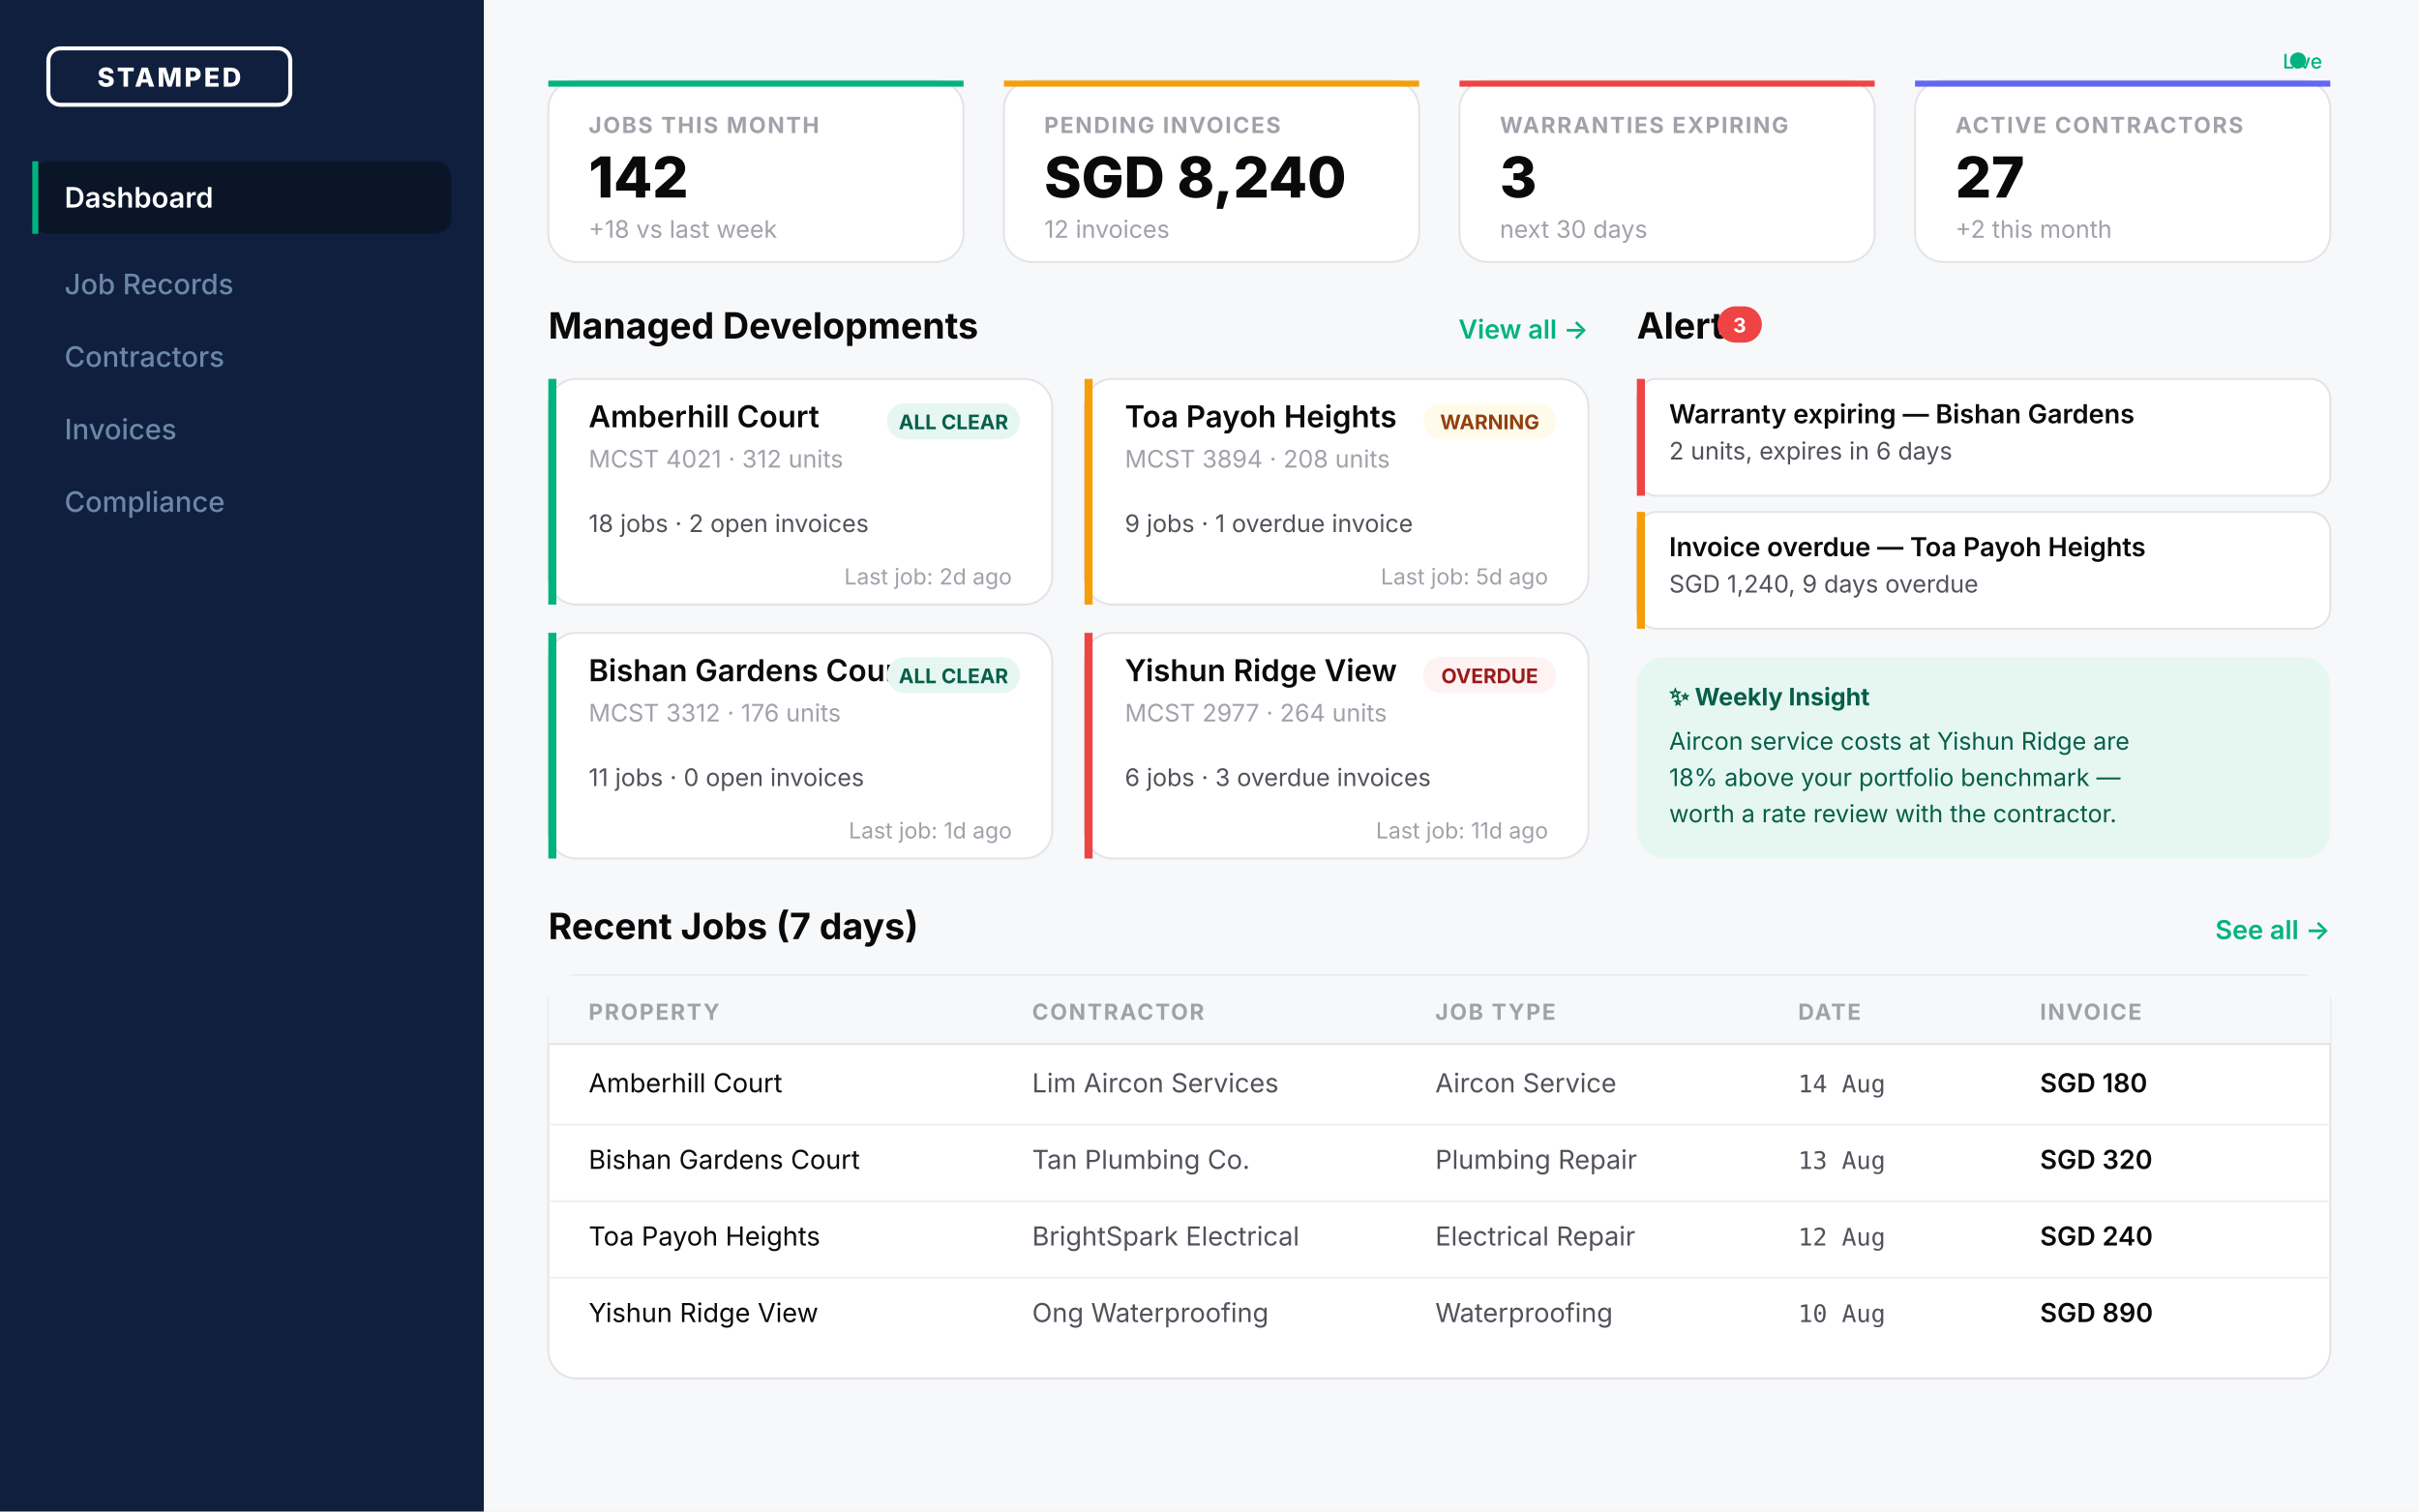
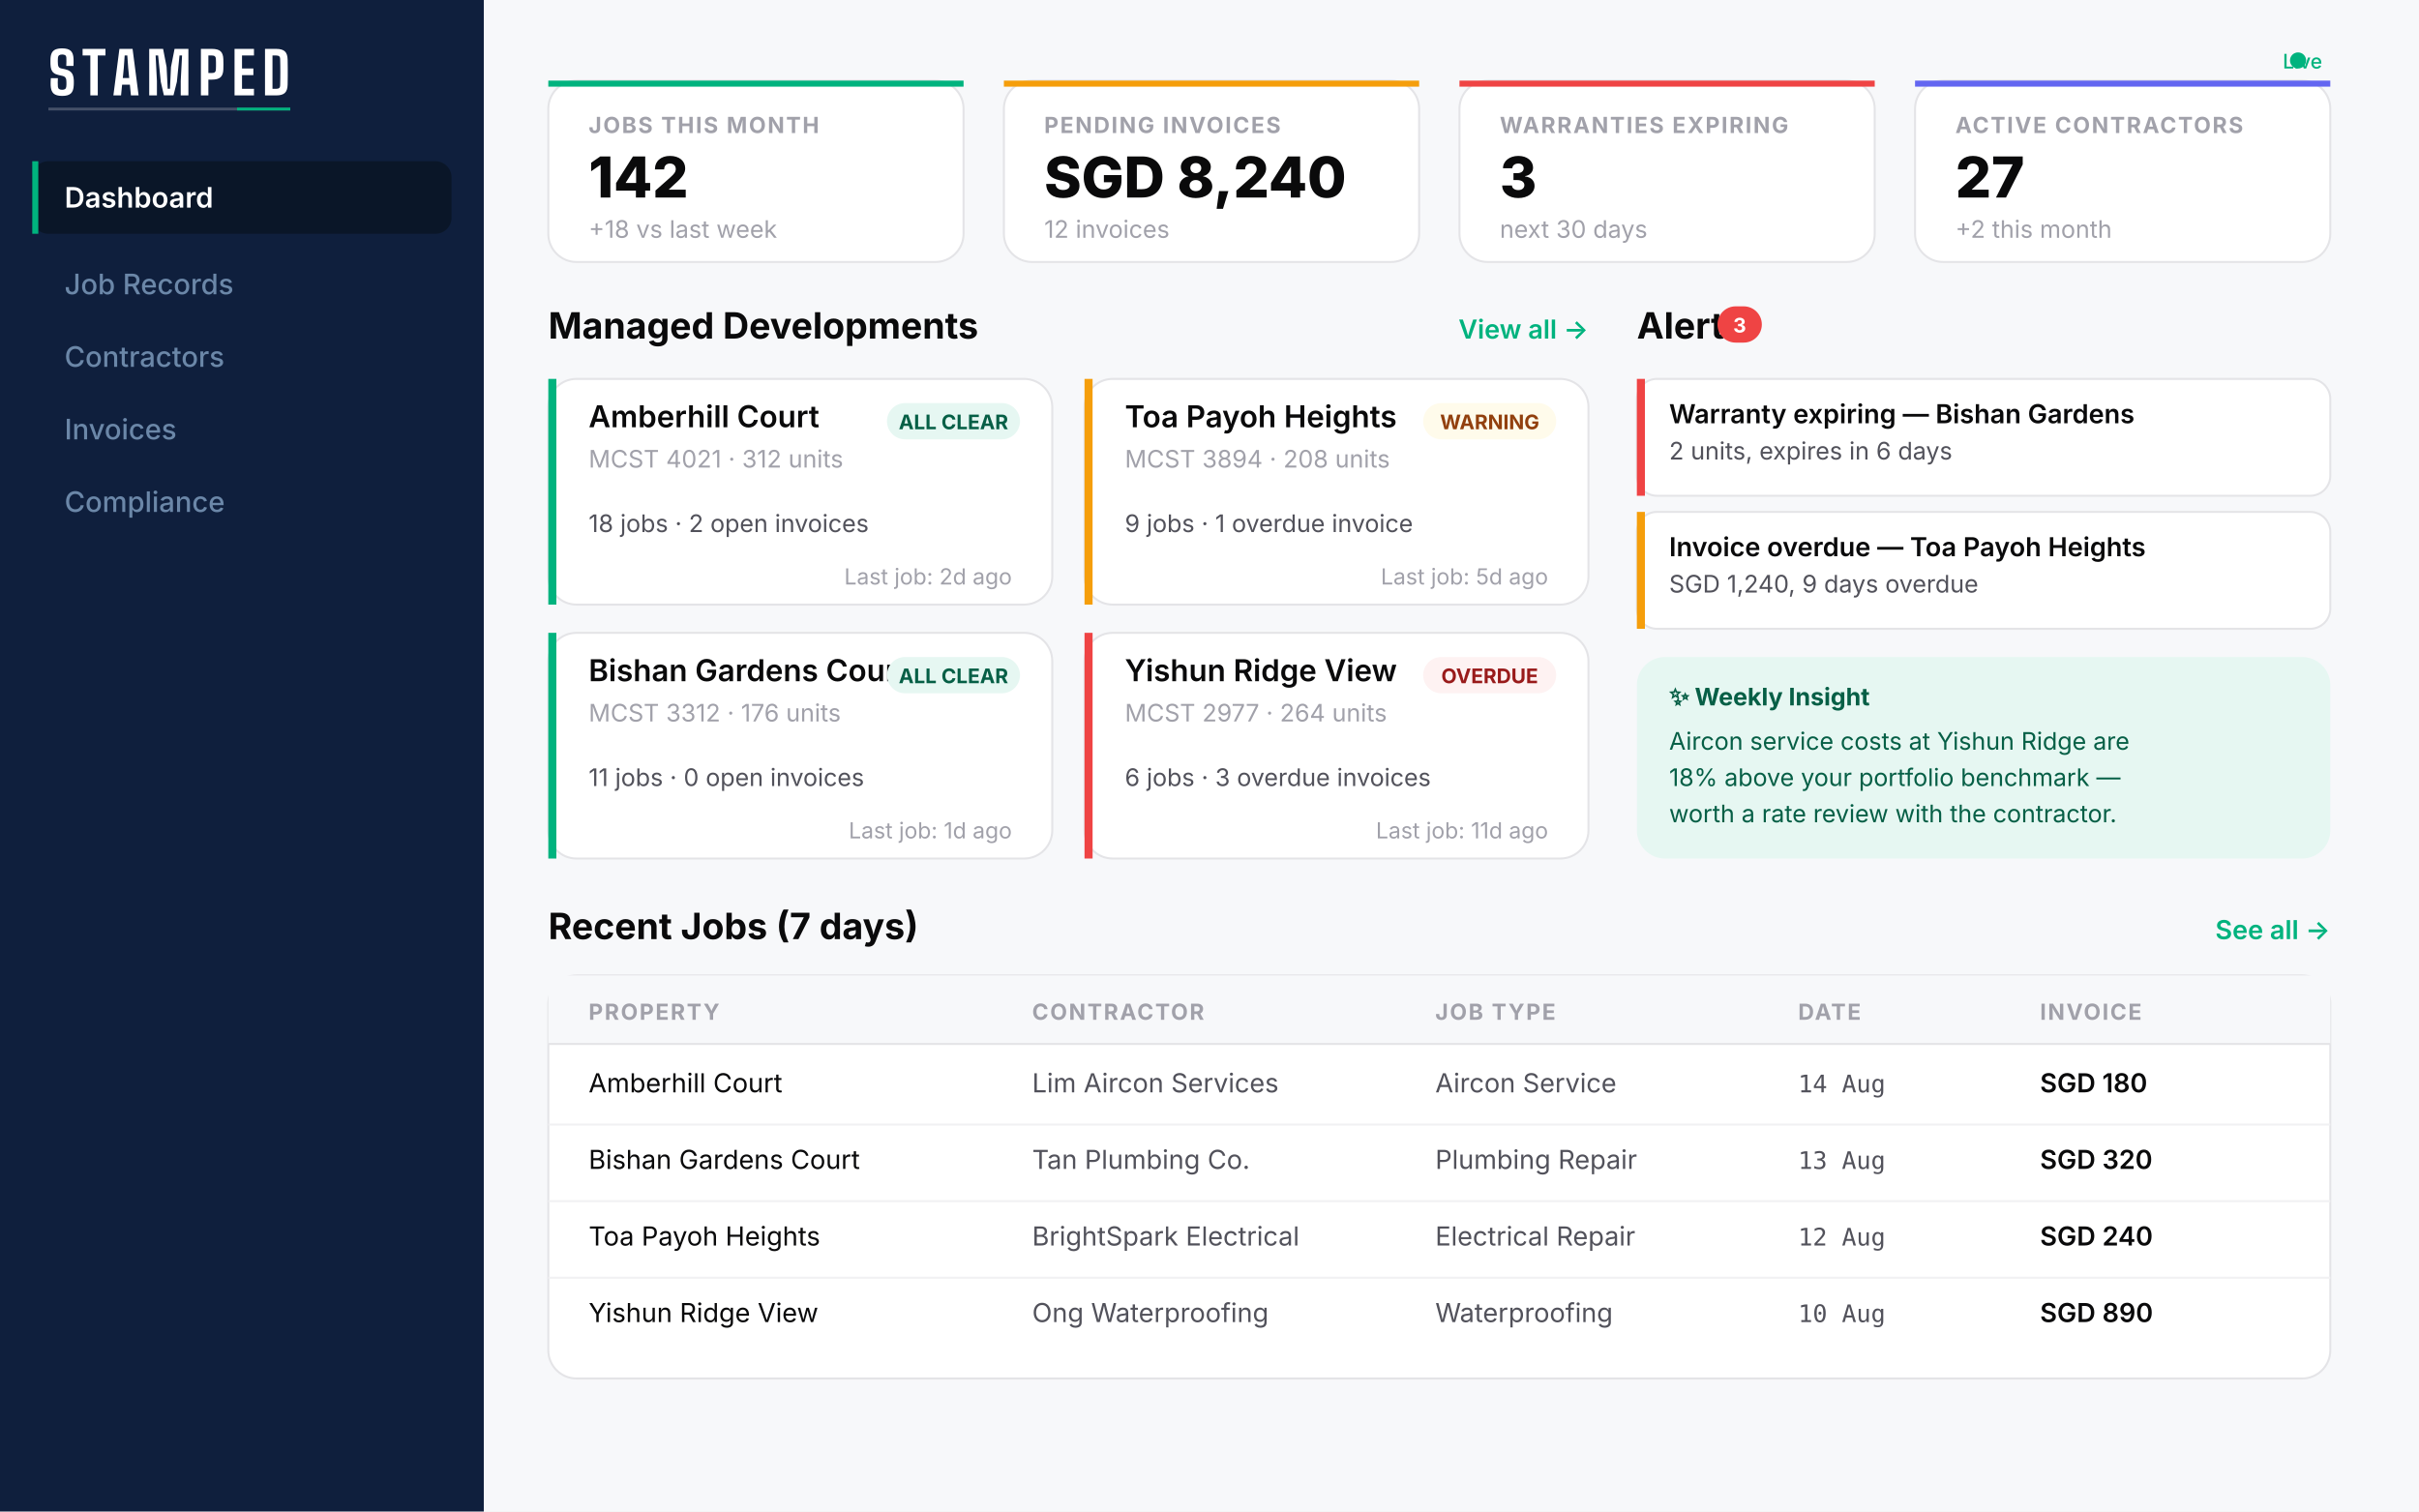
<svg xmlns="http://www.w3.org/2000/svg" width="1200" height="750" viewBox="0 0 1200 750" font-family="Inter, -apple-system, sans-serif">
  <rect x="0" y="0" width="1200" height="750" fill="#F7F8FA" />
  <rect x="0" y="0" width="240" height="750" fill="#0F1F3D" />
-   <rect x="24" y="24" width="120" height="28" rx="6" fill="none" stroke="#FFFFFF" stroke-width="2" />
-   <text x="84" y="43" font-size="13" font-weight="800" letter-spacing="1.2" fill="#FFFFFF" text-anchor="middle">STAMPED</text>
+   <g transform="translate(24,24) scale(0.23336)">
+     <path d="M29.357 101.112Q16.625 101.112 10.97 95.921Q5.315 90.729 4.821 78.616Q4.759 76.205 4.759 73.609Q4.759 71.014 4.883 68.418Q5.006 65.822 5.253 63.288H20.21Q19.963 68.109 19.932 72.713Q19.901 77.318 20.21 81.397Q20.519 84.796 22.744 86.434Q24.969 88.072 29.295 88.072Q33.436 88.072 35.569 86.434Q37.701 84.796 38.072 81.397Q38.319 79.11 38.381 76.731Q38.443 74.351 38.35 71.972Q38.257 69.592 38.072 67.305Q37.824 64.03 35.939 61.774Q34.054 59.518 30.717 58.714L20.766 56.428Q14.71 55.006 11.218 52.101Q7.726 49.197 6.18 44.685Q4.635 40.173 4.45 33.993Q4.388 30.902 4.388 28.09Q4.388 25.278 4.45 22.373Q4.759 14.339 7.386 9.425Q10.012 4.512 15.358 2.256Q20.705 0.0 29.295 0.0Q41.842 0.0 47.466 5.161Q53.09 10.321 53.523 22.373Q53.646 25.402 53.585 29.481Q53.523 33.56 53.337 37.33H38.072Q38.257 32.695 38.319 28.307Q38.381 23.918 38.195 19.592Q38.072 16.255 35.847 14.648Q33.622 13.041 29.295 13.041Q25.093 13.041 22.899 14.648Q20.705 16.255 20.334 19.592Q20.025 23.239 20.025 26.792Q20.025 30.346 20.334 33.993Q20.581 37.33 22.002 39.555Q23.424 41.78 26.638 42.46L35.538 44.376Q42.089 45.859 46.075 48.857Q50.062 51.854 51.916 56.459Q53.77 61.063 54.017 67.305Q54.079 69.098 54.079 71.044Q54.079 72.991 54.048 74.907Q54.017 76.823 53.894 78.616Q53.399 90.729 47.713 95.921Q42.027 101.112 29.357 101.112Z M89.184 100.0V15.142H72.744V1.112H121.384V15.142H105.006V100.0Z M138.195 100.0 150.989 1.112H178.986L191.78 100.0H175.464L173.239 77.132H156.737L154.512 100.0ZM158.22 63.103H171.817L169.654 41.471L167.8 15.142H162.176L160.321 41.533Z M214.339 100.0V1.112H243.881L251.298 39.493L253.646 85.847H258.467L260.692 39.493L268.232 1.112H297.651V100.0H281.335V69.468L284.178 15.142H278.739L273.177 71.075L265.946 99.876H245.55L238.937 71.075L233.313 15.142H227.936L230.717 69.468V100.0Z M324.227 100.0V1.112H347.96Q360.445 1.112 365.977 6.15Q371.508 11.187 371.941 22.744Q372.126 28.863 372.126 33.962Q372.126 39.061 371.941 44.747Q371.508 56.304 365.946 61.372Q360.383 66.44 347.96 66.44H340.111V100.0ZM340.111 52.349H347.96Q352.04 52.349 353.956 50.649Q355.871 48.949 356.057 45.55Q356.242 41.965 356.304 37.979Q356.366 33.993 356.304 29.883Q356.242 25.773 356.057 22.002Q355.871 18.541 353.956 16.842Q352.04 15.142 347.96 15.142H340.111Z M395.735 100.0V1.112H437.021V15.142H411.619V42.831H435.785V56.86H411.619V85.97H437.021V100.0Z M460.507 100.0V1.112H484.425Q497.095 1.112 502.719 6.397Q508.344 11.681 508.591 23.795Q508.776 33.313 508.838 41.934Q508.9 50.556 508.838 59.116Q508.776 67.676 508.591 77.256Q508.344 89.37 502.75 94.685Q497.157 100.0 484.611 100.0ZM476.391 85.97H484.611Q488.69 85.97 490.667 84.24Q492.645 82.509 492.707 79.048Q492.892 71.57 492.985 64.493Q493.078 57.417 493.078 50.494Q493.078 43.572 492.985 36.496Q492.892 29.419 492.707 22.002Q492.645 18.541 490.637 16.842Q488.628 15.142 484.425 15.142H476.391Z" fill="#FFFFFF" />
+     <rect x="0" y="126" width="514.22" height="6" fill="#FFFFFF" fill-opacity="0.22" />
+     <rect x="401.09" y="126" width="113.13" height="6" fill="#00B37E" />
+   </g>
  <rect x="16" y="80" width="208" height="36" rx="8" fill="#0A1628" />
  <rect x="16" y="80" width="3" height="36" fill="#00B37E" />
  <text x="32" y="103" font-size="14" font-weight="600" fill="#FFFFFF">Dashboard</text>
  <text x="32" y="146" font-size="14" font-weight="500" fill="#6B87A8">Job Records</text>
  <text x="32" y="182" font-size="14" font-weight="500" fill="#6B87A8">Contractors</text>
  <text x="32" y="218" font-size="14" font-weight="500" fill="#6B87A8">Invoices</text>
  <text x="32" y="254" font-size="14" font-weight="500" fill="#6B87A8">Compliance</text>
  <circle cx="1140" cy="30" r="4" fill="#00B37E" />
  <text x="1152" y="34" font-size="10" font-weight="500" fill="#00B37E" text-anchor="end">Live</text>
  <g>
    <rect x="272" y="40" width="206" height="90" rx="14" fill="#FFFFFF" stroke="#E4E4E7" />
    <rect x="272" y="40" width="206" height="3" fill="#00B37E" />
    <text x="292" y="66" font-size="11" font-weight="700" letter-spacing="0.8" fill="#A1A1AA">JOBS THIS MONTH</text>
    <text x="292" y="98" font-size="28" font-weight="800" fill="#0A0A0B">142</text>
    <text x="292" y="118" font-size="12" fill="#A1A1AA">+18 vs last week</text>
  </g>
  <g>
    <rect x="498" y="40" width="206" height="90" rx="14" fill="#FFFFFF" stroke="#E4E4E7" />
    <rect x="498" y="40" width="206" height="3" fill="#F59E0B" />
    <text x="518" y="66" font-size="11" font-weight="700" letter-spacing="0.8" fill="#A1A1AA">PENDING INVOICES</text>
    <text x="518" y="98" font-size="28" font-weight="800" fill="#0A0A0B">SGD 8,240</text>
    <text x="518" y="118" font-size="12" fill="#A1A1AA">12 invoices</text>
  </g>
  <g>
    <rect x="724" y="40" width="206" height="90" rx="14" fill="#FFFFFF" stroke="#E4E4E7" />
    <rect x="724" y="40" width="206" height="3" fill="#EF4444" />
    <text x="744" y="66" font-size="11" font-weight="700" letter-spacing="0.8" fill="#A1A1AA">WARRANTIES EXPIRING</text>
    <text x="744" y="98" font-size="28" font-weight="800" fill="#0A0A0B">3</text>
    <text x="744" y="118" font-size="12" fill="#A1A1AA">next 30 days</text>
  </g>
  <g>
    <rect x="950" y="40" width="206" height="90" rx="14" fill="#FFFFFF" stroke="#E4E4E7" />
    <rect x="950" y="40" width="206" height="3" fill="#6366F1" />
    <text x="970" y="66" font-size="11" font-weight="700" letter-spacing="0.8" fill="#A1A1AA">ACTIVE CONTRACTORS</text>
    <text x="970" y="98" font-size="28" font-weight="800" fill="#0A0A0B">27</text>
    <text x="970" y="118" font-size="12" fill="#A1A1AA">+2 this month</text>
  </g>
  <text x="272" y="168" font-size="18" font-weight="700" fill="#0A0A0B">Managed Developments</text>
  <text x="788" y="168" font-size="13" font-weight="600" fill="#00B37E" text-anchor="end">View all →</text>
  <g>
    <rect x="272" y="188" width="250" height="112" rx="14" fill="#FFFFFF" stroke="#E4E4E7" />
    <rect x="272" y="188" width="4" height="112" fill="#00B37E" />
    <text x="292" y="212" font-size="15" font-weight="600" fill="#0A0A0B">Amberhill Court</text>
    <rect x="440" y="200" width="66" height="18" rx="9" fill="#E6F7F2" />
    <text x="473" y="213" font-size="10" font-weight="700" fill="#065F46" text-anchor="middle">ALL CLEAR</text>
    <text x="292" y="232" font-size="12" fill="#A1A1AA">MCST 4021 · 312 units</text>
    <text x="292" y="264" font-size="12" fill="#52525B">18 jobs · 2 open invoices</text>
    <text x="502" y="290" font-size="11" fill="#A1A1AA" text-anchor="end">Last job: 2d ago</text>
  </g>
  <g>
    <rect x="538" y="188" width="250" height="112" rx="14" fill="#FFFFFF" stroke="#E4E4E7" />
    <rect x="538" y="188" width="4" height="112" fill="#F59E0B" />
    <text x="558" y="212" font-size="15" font-weight="600" fill="#0A0A0B">Toa Payoh Heights</text>
    <rect x="706" y="200" width="66" height="18" rx="9" fill="#FFFBEB" />
    <text x="739" y="213" font-size="10" font-weight="700" fill="#92400E" text-anchor="middle">WARNING</text>
    <text x="558" y="232" font-size="12" fill="#A1A1AA">MCST 3894 · 208 units</text>
    <text x="558" y="264" font-size="12" fill="#52525B">9 jobs · 1 overdue invoice</text>
    <text x="768" y="290" font-size="11" fill="#A1A1AA" text-anchor="end">Last job: 5d ago</text>
  </g>
  <g>
    <rect x="272" y="314" width="250" height="112" rx="14" fill="#FFFFFF" stroke="#E4E4E7" />
    <rect x="272" y="314" width="4" height="112" fill="#00B37E" />
    <text x="292" y="338" font-size="15" font-weight="600" fill="#0A0A0B">Bishan Gardens Court</text>
    <rect x="440" y="326" width="66" height="18" rx="9" fill="#E6F7F2" />
    <text x="473" y="339" font-size="10" font-weight="700" fill="#065F46" text-anchor="middle">ALL CLEAR</text>
    <text x="292" y="358" font-size="12" fill="#A1A1AA">MCST 3312 · 176 units</text>
    <text x="292" y="390" font-size="12" fill="#52525B">11 jobs · 0 open invoices</text>
    <text x="502" y="416" font-size="11" fill="#A1A1AA" text-anchor="end">Last job: 1d ago</text>
  </g>
  <g>
    <rect x="538" y="314" width="250" height="112" rx="14" fill="#FFFFFF" stroke="#E4E4E7" />
    <rect x="538" y="314" width="4" height="112" fill="#EF4444" />
    <text x="558" y="338" font-size="15" font-weight="600" fill="#0A0A0B">Yishun Ridge View</text>
    <rect x="706" y="326" width="66" height="18" rx="9" fill="#FEF2F2" />
    <text x="739" y="339" font-size="10" font-weight="700" fill="#991B1B" text-anchor="middle">OVERDUE</text>
    <text x="558" y="358" font-size="12" fill="#A1A1AA">MCST 2977 · 264 units</text>
    <text x="558" y="390" font-size="12" fill="#52525B">6 jobs · 3 overdue invoices</text>
    <text x="768" y="416" font-size="11" fill="#A1A1AA" text-anchor="end">Last job: 11d ago</text>
  </g>
  <text x="812" y="168" font-size="18" font-weight="700" fill="#0A0A0B">Alerts</text>
  <rect x="852" y="152" width="22" height="18" rx="9" fill="#EF4444" />
  <text x="863" y="165" font-size="10" font-weight="700" fill="#FFFFFF" text-anchor="middle">3</text>
  <g>
    <rect x="812" y="188" width="344" height="58" rx="10" fill="#FFFFFF" stroke="#E4E4E7" />
    <rect x="812" y="188" width="4" height="58" fill="#EF4444" />
    <text x="828" y="210" font-size="13" font-weight="600" fill="#0A0A0B">Warranty expiring — Bishan Gardens</text>
    <text x="828" y="228" font-size="12" fill="#52525B">2 units, expires in 6 days</text>
  </g>
  <g>
    <rect x="812" y="254" width="344" height="58" rx="10" fill="#FFFFFF" stroke="#E4E4E7" />
    <rect x="812" y="254" width="4" height="58" fill="#F59E0B" />
    <text x="828" y="276" font-size="13" font-weight="600" fill="#0A0A0B">Invoice overdue — Toa Payoh Heights</text>
    <text x="828" y="294" font-size="12" fill="#52525B">SGD 1,240, 9 days overdue</text>
  </g>
  <rect x="812" y="326" width="344" height="100" rx="14" fill="#E6F7F2" />
  <text x="828" y="350" font-size="12" font-weight="700" fill="#065F46">✨ Weekly Insight</text>
  <text x="828" y="372" font-size="12" fill="#065F46">Aircon service costs at Yishun Ridge are</text>
  <text x="828" y="390" font-size="12" fill="#065F46">18% above your portfolio benchmark —</text>
  <text x="828" y="408" font-size="12" fill="#065F46">worth a rate review with the contractor.</text>
  <text x="272" y="466" font-size="18" font-weight="700" fill="#0A0A0B">Recent Jobs (7 days)</text>
  <text x="1156" y="466" font-size="13" font-weight="600" fill="#00B37E" text-anchor="end">See all →</text>
  <rect x="272" y="484" width="884" height="200" rx="14" fill="#FFFFFF" stroke="#E4E4E7" />
  <rect x="272" y="484" width="884" height="34" fill="#F7F8FA" />
  <line x1="272" y1="518" x2="1156" y2="518" stroke="#E4E4E7" />
  <text x="292" y="506" font-size="11" font-weight="700" letter-spacing="0.8" fill="#A1A1AA">PROPERTY</text>
  <text x="512" y="506" font-size="11" font-weight="700" letter-spacing="0.8" fill="#A1A1AA">CONTRACTOR</text>
  <text x="712" y="506" font-size="11" font-weight="700" letter-spacing="0.8" fill="#A1A1AA">JOB TYPE</text>
  <text x="892" y="506" font-size="11" font-weight="700" letter-spacing="0.8" fill="#A1A1AA">DATE</text>
  <text x="1012" y="506" font-size="11" font-weight="700" letter-spacing="0.8" fill="#A1A1AA">INVOICE</text>
  <g font-size="13" fill="#0A0A0B">
    <text x="292" y="542">Amberhill Court</text>
    <text x="512" y="542" fill="#52525B">Lim Aircon Services</text>
    <text x="712" y="542" fill="#52525B">Aircon Service</text>
    <text x="892" y="542" font-family="JetBrains Mono, monospace" font-size="12" fill="#52525B">14 Aug</text>
    <text x="1012" y="542" font-weight="600">SGD 180</text>
    <line x1="272" y1="558" x2="1156" y2="558" stroke="#F1F1F3" />
    <text x="292" y="580">Bishan Gardens Court</text>
    <text x="512" y="580" fill="#52525B">Tan Plumbing Co.</text>
    <text x="712" y="580" fill="#52525B">Plumbing Repair</text>
    <text x="892" y="580" font-family="JetBrains Mono, monospace" font-size="12" fill="#52525B">13 Aug</text>
    <text x="1012" y="580" font-weight="600">SGD 320</text>
    <line x1="272" y1="596" x2="1156" y2="596" stroke="#F1F1F3" />
    <text x="292" y="618">Toa Payoh Heights</text>
    <text x="512" y="618" fill="#52525B">BrightSpark Electrical</text>
    <text x="712" y="618" fill="#52525B">Electrical Repair</text>
    <text x="892" y="618" font-family="JetBrains Mono, monospace" font-size="12" fill="#52525B">12 Aug</text>
    <text x="1012" y="618" font-weight="600">SGD 240</text>
    <line x1="272" y1="634" x2="1156" y2="634" stroke="#F1F1F3" />
    <text x="292" y="656">Yishun Ridge View</text>
    <text x="512" y="656" fill="#52525B">Ong Waterproofing</text>
    <text x="712" y="656" fill="#52525B">Waterproofing</text>
    <text x="892" y="656" font-family="JetBrains Mono, monospace" font-size="12" fill="#52525B">10 Aug</text>
    <text x="1012" y="656" font-weight="600">SGD 890</text>
  </g>
</svg>
